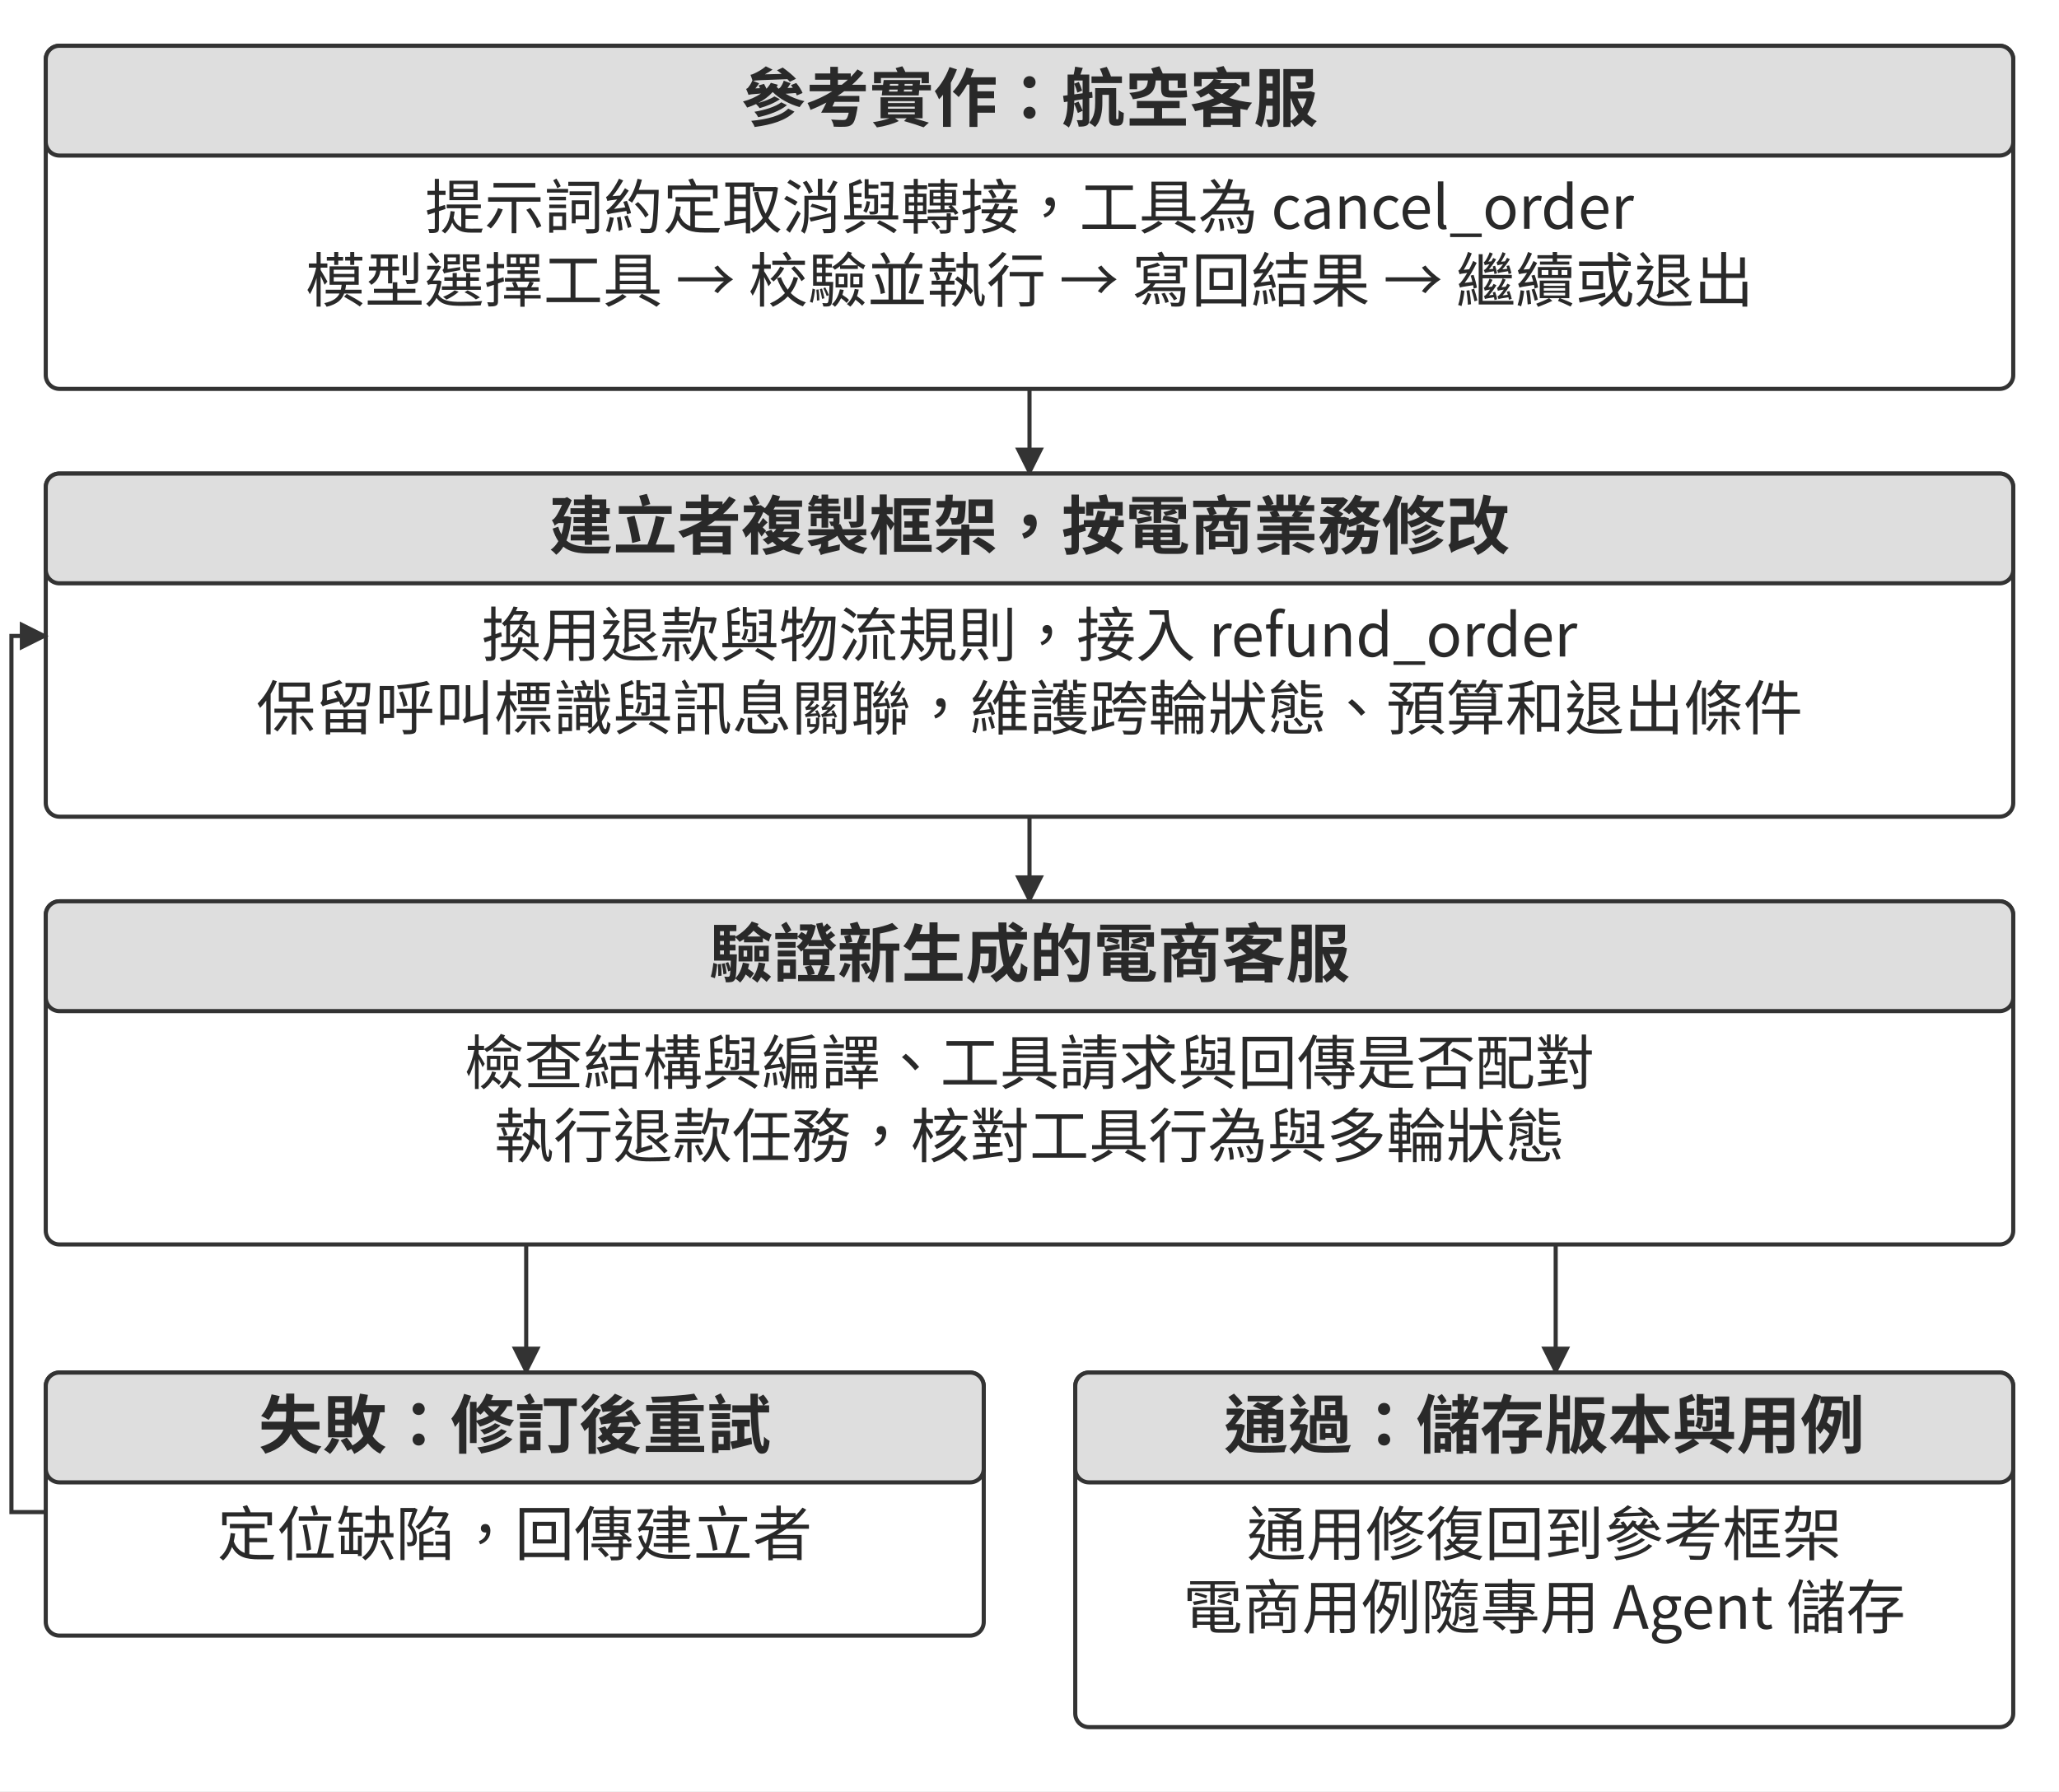
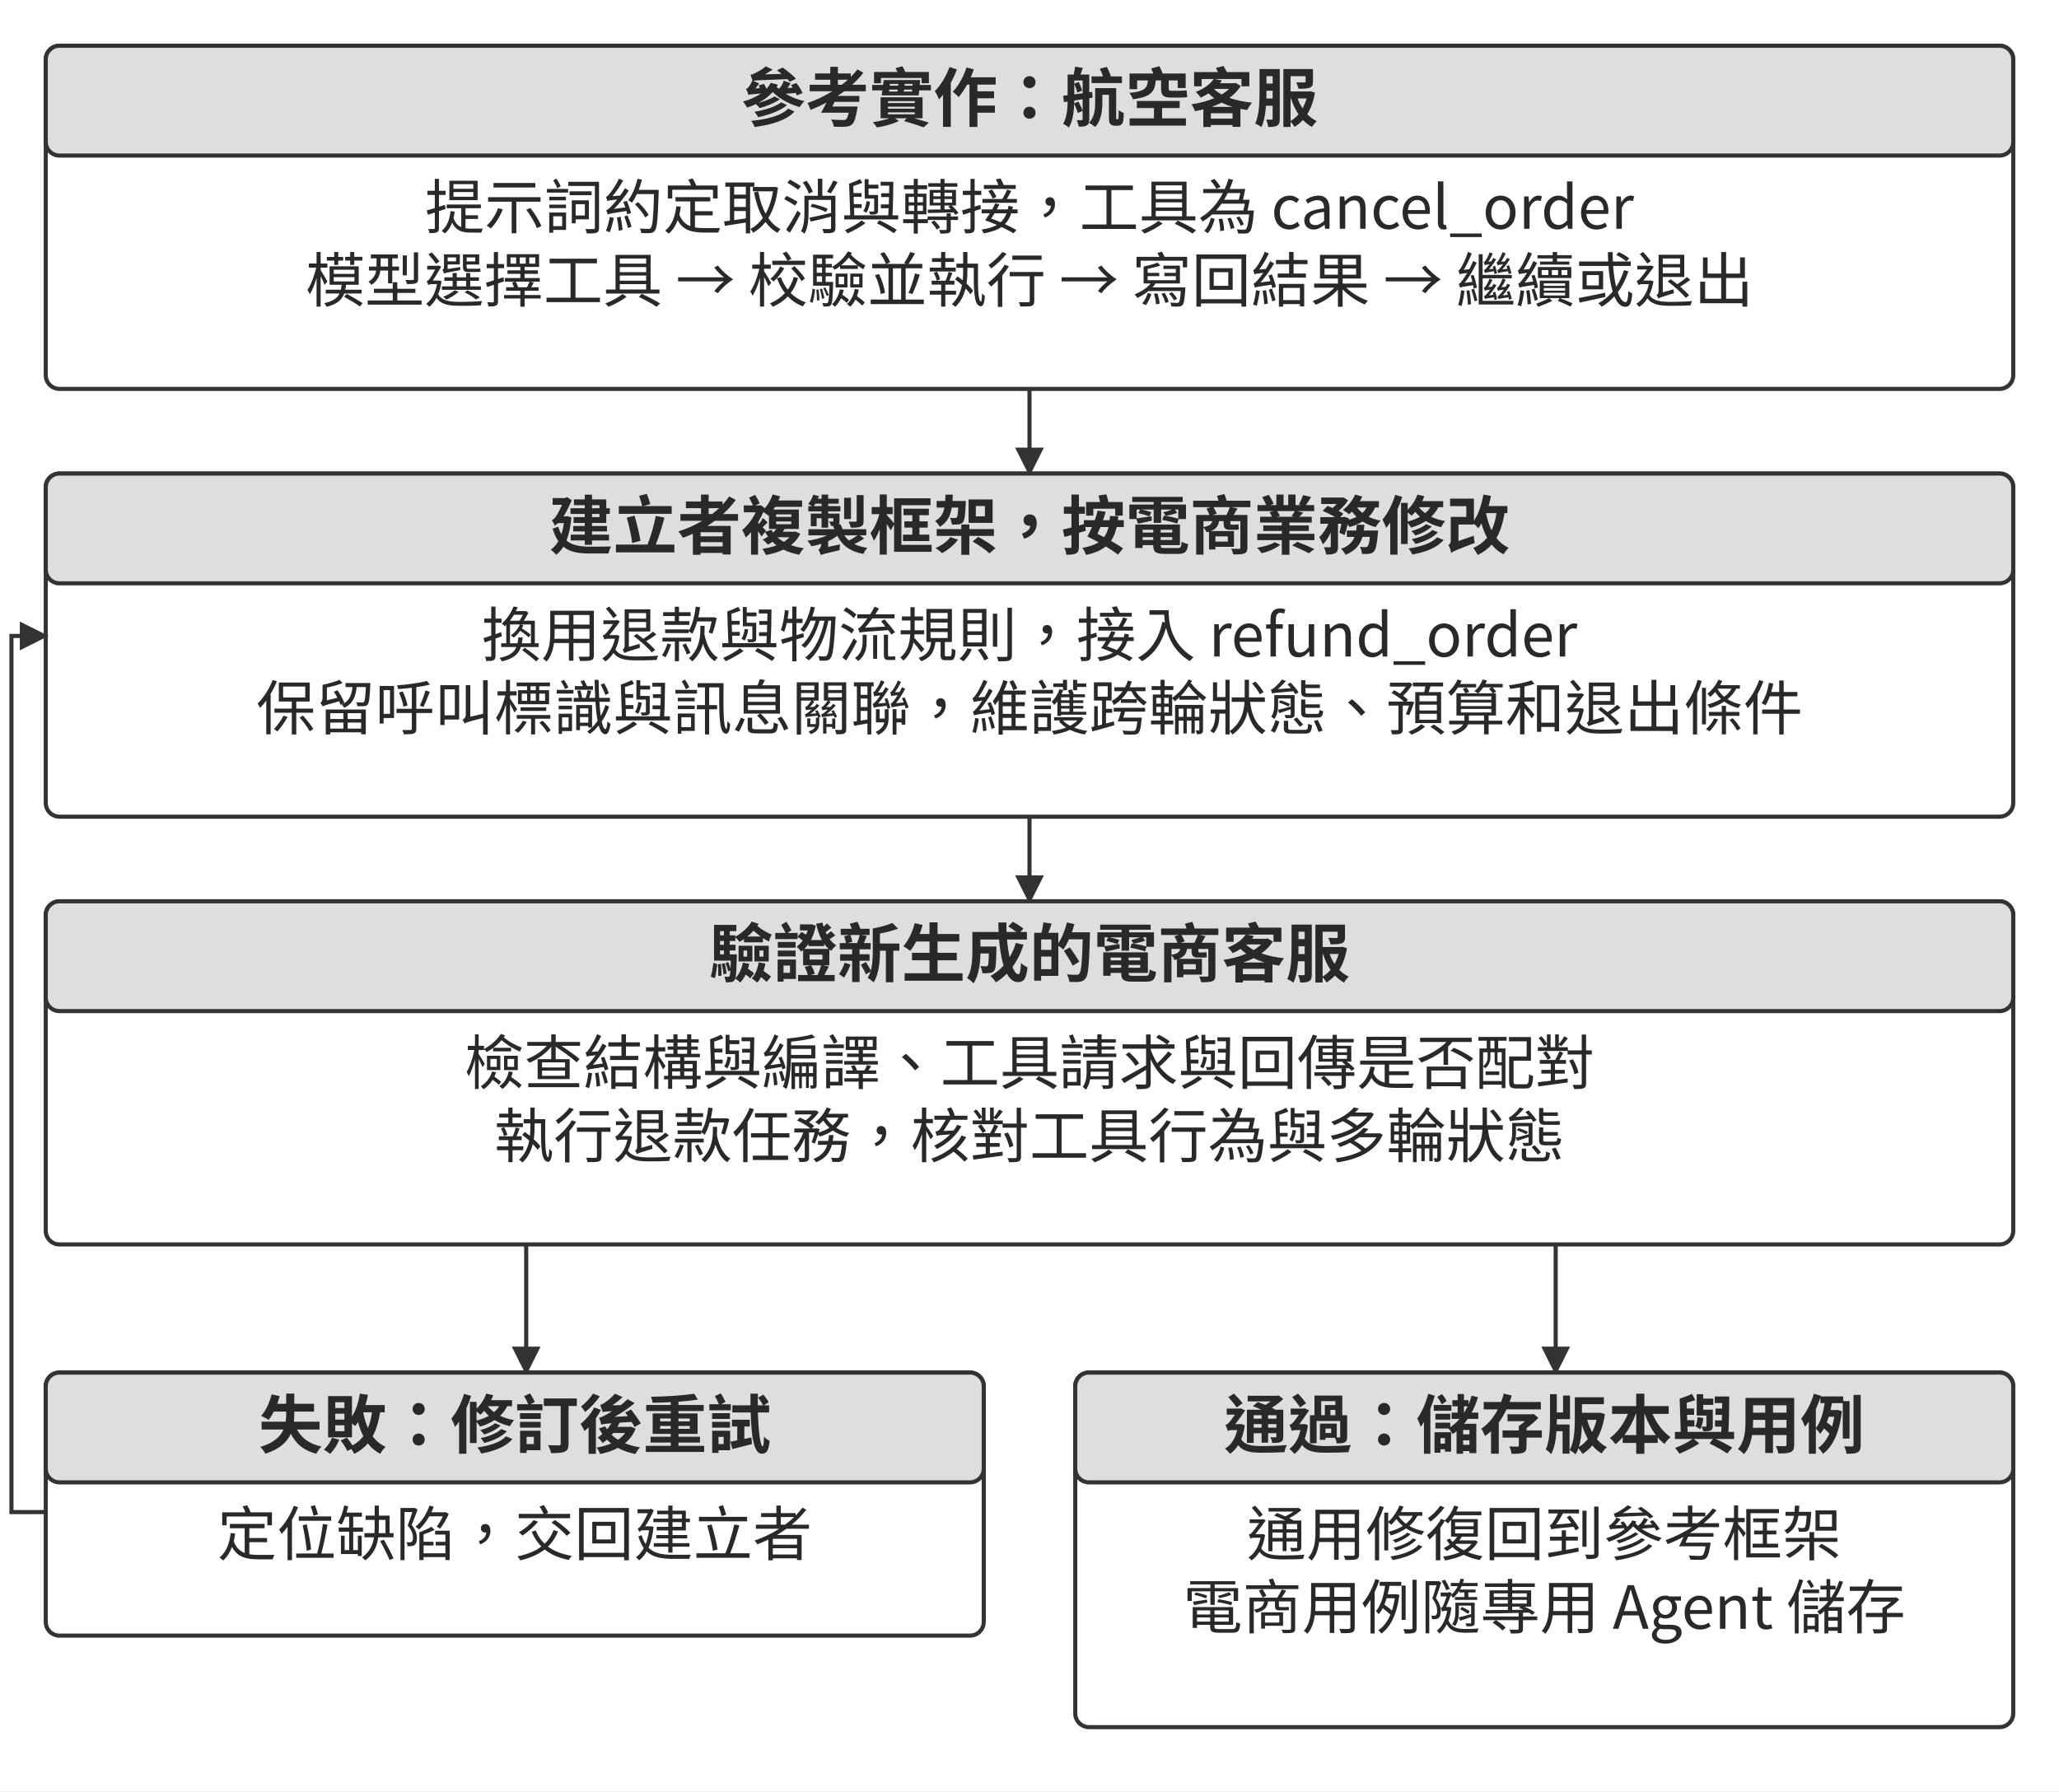
<svg xmlns="http://www.w3.org/2000/svg" width="106.000mm" height="92.220mm" viewBox="0 0 900 783" role="img" aria-labelledby="title desc">
  <defs>
    <marker id="arrow" viewBox="0 0 10 10" refX="9" refY="5" markerWidth="7" markerHeight="7" orient="auto-start-reverse">
      <path d="M0 0 L10 5 L0 10 Z" fill="#333333" />
    </marker>
  </defs>
  <rect width="900" height="783" fill="#ffffff" y="0" />
  <rect x="20" y="20" width="860" height="150" rx="6" fill="#ffffff" stroke="#333333" stroke-width="1.8" />
  <rect x="20" y="20" width="860" height="48" rx="6" fill="#dedede" stroke="#333333" stroke-width="1.8" />
  <text x="450" y="53" text-anchor="middle" font-family="&quot;Noto Sans CJK TC&quot;, &quot;Source Han Sans TC&quot;, &quot;PingFang TC&quot;, &quot;Microsoft JhengHei&quot;, sans-serif" font-size="28.0" font-weight="700" fill="#292929">參考實作：航空客服</text>
  <text x="450" y="100" text-anchor="middle" font-family="&quot;Noto Sans CJK TC&quot;, &quot;Source Han Sans TC&quot;, &quot;PingFang TC&quot;, &quot;Microsoft JhengHei&quot;, sans-serif" font-size="26.0" font-weight="400" fill="#292929">提示詞約定取消與轉接，工具為 cancel_order</text>
  <text x="450" y="132" text-anchor="middle" font-family="&quot;Noto Sans CJK TC&quot;, &quot;Source Han Sans TC&quot;, &quot;PingFang TC&quot;, &quot;Microsoft JhengHei&quot;, sans-serif" font-size="26.0" font-weight="400" fill="#292929">模型選擇工具 → 校驗並執行 → 寫回結果 → 繼續或退出</text>
  <path d="M450 170 L450 207" fill="none" stroke="#333333" stroke-width="1.8" marker-end="url(#arrow)" />
  <rect x="20" y="207" width="860" height="150" rx="6" fill="#ffffff" stroke="#333333" stroke-width="1.8" />
  <rect x="20" y="207" width="860" height="48" rx="6" fill="#dedede" stroke="#333333" stroke-width="1.8" />
  <text x="450" y="240" text-anchor="middle" font-family="&quot;Noto Sans CJK TC&quot;, &quot;Source Han Sans TC&quot;, &quot;PingFang TC&quot;, &quot;Microsoft JhengHei&quot;, sans-serif" font-size="28.0" font-weight="700" fill="#292929">建立者複製框架，按電商業務修改</text>
  <text x="450" y="287" text-anchor="middle" font-family="&quot;Noto Sans CJK TC&quot;, &quot;Source Han Sans TC&quot;, &quot;PingFang TC&quot;, &quot;Microsoft JhengHei&quot;, sans-serif" font-size="26.0" font-weight="400" fill="#292929">換用退款與物流規則，接入 refund_order</text>
  <text x="450" y="319" text-anchor="middle" font-family="&quot;Noto Sans CJK TC&quot;, &quot;Source Han Sans TC&quot;, &quot;PingFang TC&quot;, &quot;Microsoft JhengHei&quot;, sans-serif" font-size="26.0" font-weight="400" fill="#292929">保留呼叫標識與訊息關聯，維護跨輪狀態、預算和退出條件</text>
  <path d="M450 357 L450 394" fill="none" stroke="#333333" stroke-width="1.8" marker-end="url(#arrow)" />
  <rect x="20" y="394" width="860" height="150" rx="6" fill="#ffffff" stroke="#333333" stroke-width="1.8" />
  <rect x="20" y="394" width="860" height="48" rx="6" fill="#dedede" stroke="#333333" stroke-width="1.8" />
  <text x="450" y="427" text-anchor="middle" font-family="&quot;Noto Sans CJK TC&quot;, &quot;Source Han Sans TC&quot;, &quot;PingFang TC&quot;, &quot;Microsoft JhengHei&quot;, sans-serif" font-size="28.0" font-weight="700" fill="#292929">驗證新生成的電商客服</text>
  <text x="450" y="474" text-anchor="middle" font-family="&quot;Noto Sans CJK TC&quot;, &quot;Source Han Sans TC&quot;, &quot;PingFang TC&quot;, &quot;Microsoft JhengHei&quot;, sans-serif" font-size="26.0" font-weight="400" fill="#292929">檢查結構與編譯、工具請求與回傳是否配對</text>
  <text x="450" y="506" text-anchor="middle" font-family="&quot;Noto Sans CJK TC&quot;, &quot;Source Han Sans TC&quot;, &quot;PingFang TC&quot;, &quot;Microsoft JhengHei&quot;, sans-serif" font-size="26.0" font-weight="400" fill="#292929">執行退款任務，核對工具行為與多輪狀態</text>
  <path d="M230 544 L230 600" fill="none" stroke="#333333" stroke-width="1.8" marker-end="url(#arrow)" />
  <path d="M680 544 L680 600" fill="none" stroke="#333333" stroke-width="1.8" marker-end="url(#arrow)" />
  <rect x="20" y="600" width="410" height="115" rx="6" fill="#ffffff" stroke="#333333" stroke-width="1.8" />
  <rect x="20" y="600" width="410" height="48" rx="6" fill="#dedede" stroke="#333333" stroke-width="1.8" />
  <text x="225" y="633" text-anchor="middle" font-family="&quot;Noto Sans CJK TC&quot;, &quot;Source Han Sans TC&quot;, &quot;PingFang TC&quot;, &quot;Microsoft JhengHei&quot;, sans-serif" font-size="28.0" font-weight="700" fill="#292929">失敗：修訂後重試</text>
-   <text x="225" y="680" text-anchor="middle" font-family="&quot;Noto Sans CJK TC&quot;, &quot;Source Han Sans TC&quot;, &quot;PingFang TC&quot;, &quot;Microsoft JhengHei&quot;, sans-serif" font-size="26.0" font-weight="400" fill="#292929">定位缺陷，回傳建立者</text>
+   <text x="225" y="680" text-anchor="middle" font-family="&quot;Noto Sans CJK TC&quot;, &quot;Source Han Sans TC&quot;, &quot;PingFang TC&quot;, &quot;Microsoft JhengHei&quot;, sans-serif" font-size="26.0" font-weight="400" fill="#292929">定位缺陷，交回建立者</text>
  <rect x="470" y="600" width="410" height="155" rx="6" fill="#ffffff" stroke="#333333" stroke-width="1.8" />
  <rect x="470" y="600" width="410" height="48" rx="6" fill="#dedede" stroke="#333333" stroke-width="1.8" />
  <text x="675" y="633" text-anchor="middle" font-family="&quot;Noto Sans CJK TC&quot;, &quot;Source Han Sans TC&quot;, &quot;PingFang TC&quot;, &quot;Microsoft JhengHei&quot;, sans-serif" font-size="28.0" font-weight="700" fill="#292929">通過：儲存版本與用例</text>
  <text x="675" y="680" text-anchor="middle" font-family="&quot;Noto Sans CJK TC&quot;, &quot;Source Han Sans TC&quot;, &quot;PingFang TC&quot;, &quot;Microsoft JhengHei&quot;, sans-serif" font-size="26.0" font-weight="400" fill="#292929">通用修復回到參考框架</text>
  <text x="675" y="712" text-anchor="middle" font-family="&quot;Noto Sans CJK TC&quot;, &quot;Source Han Sans TC&quot;, &quot;PingFang TC&quot;, &quot;Microsoft JhengHei&quot;, sans-serif" font-size="26.0" font-weight="400" fill="#292929">電商用例隨專用 Agent 儲存</text>
  <path d="M20 661 L5 661 L5 278 L20 278" fill="none" stroke="#333333" stroke-width="1.8" marker-end="url(#arrow)" />
  <defs />
</svg>
